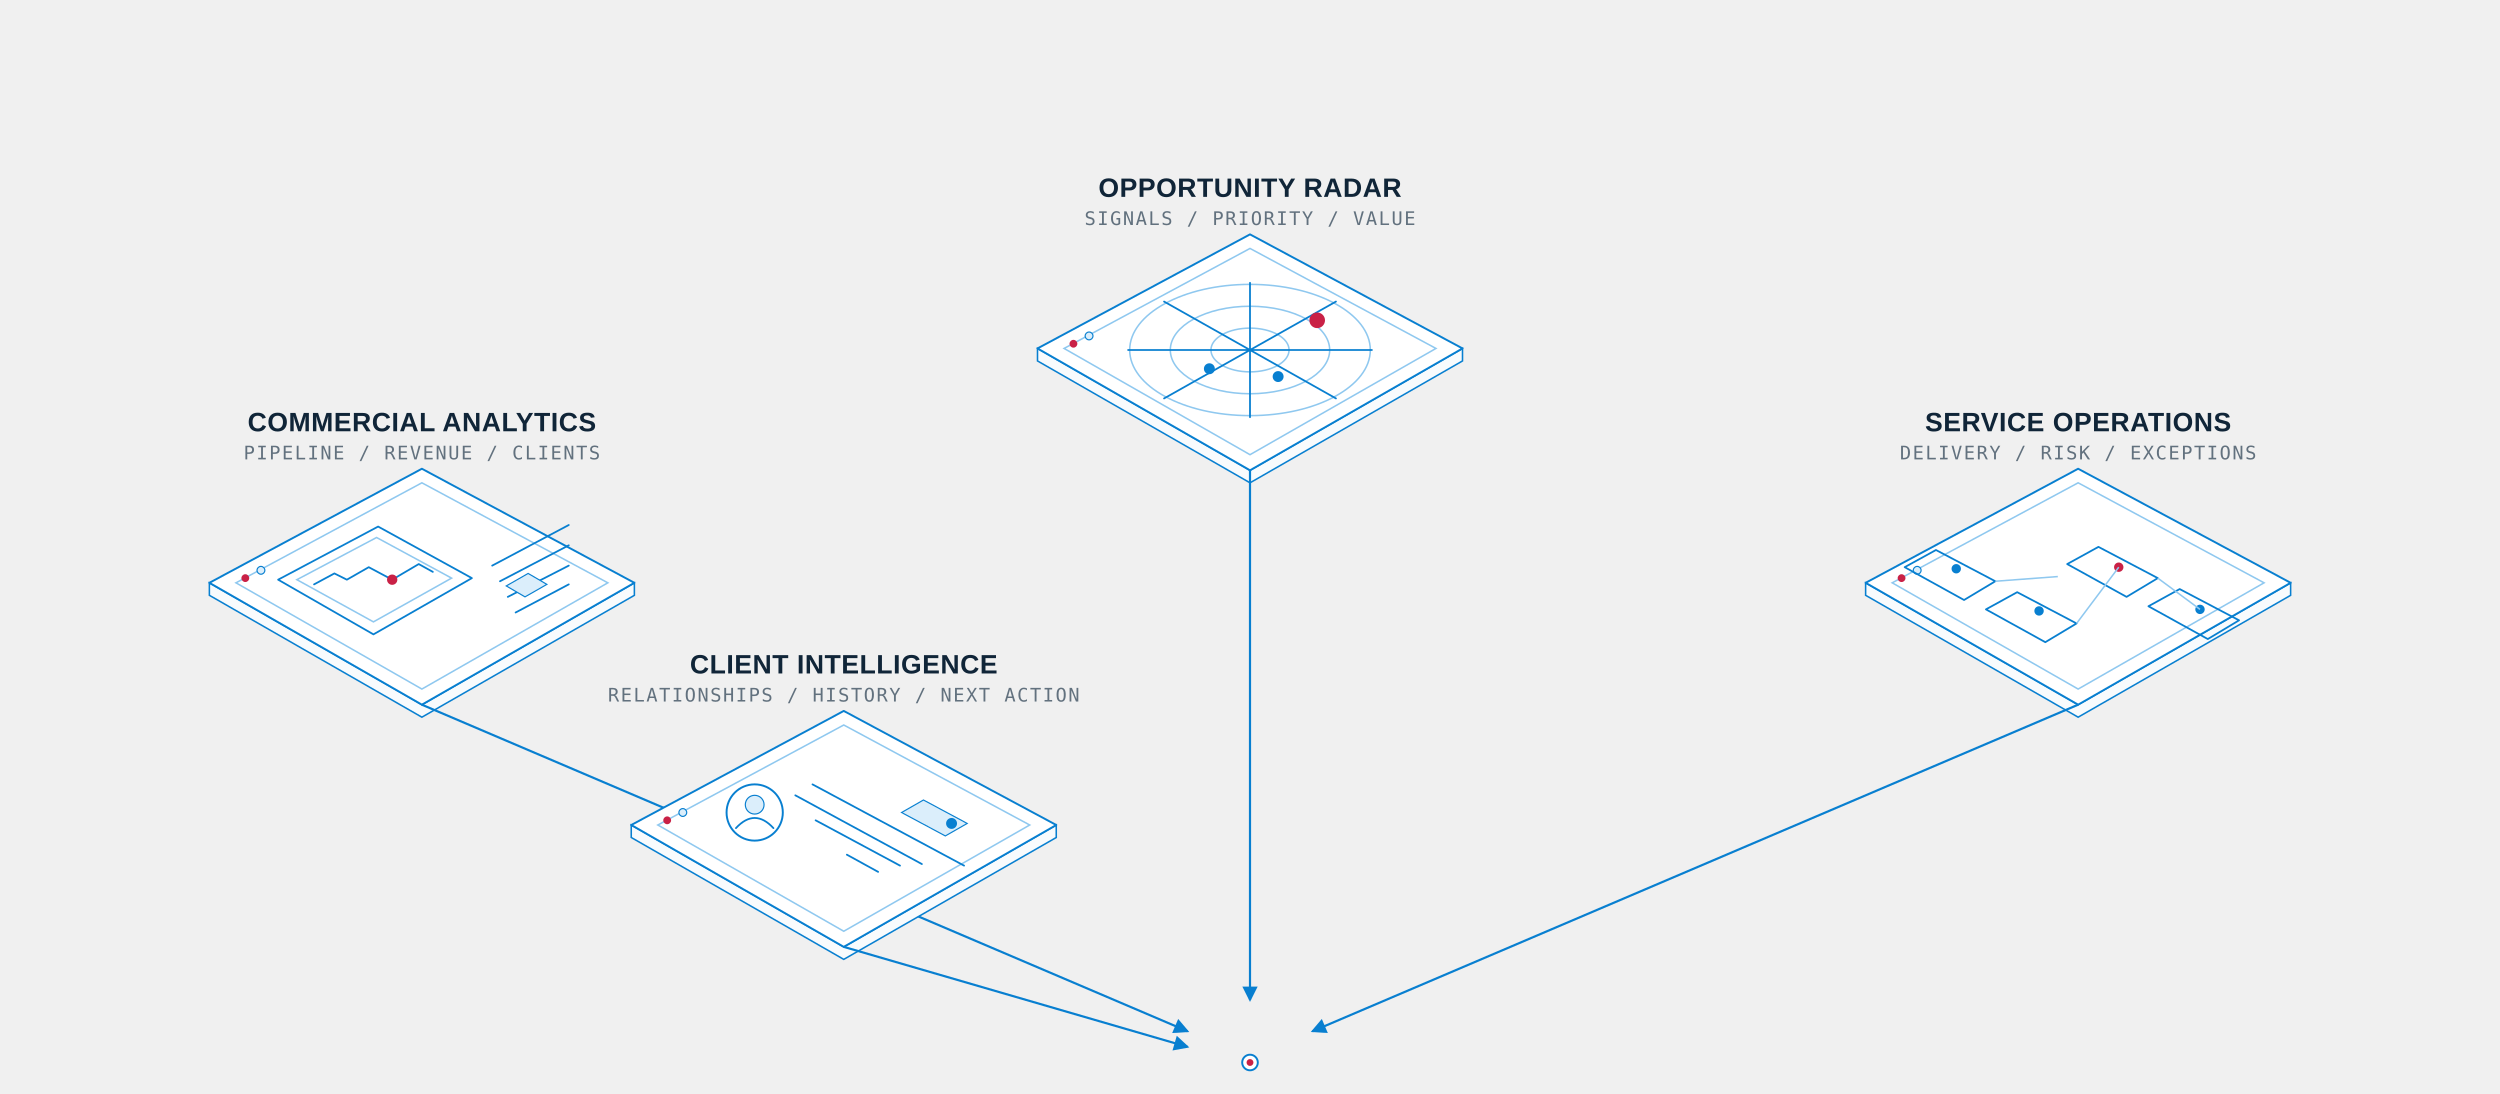
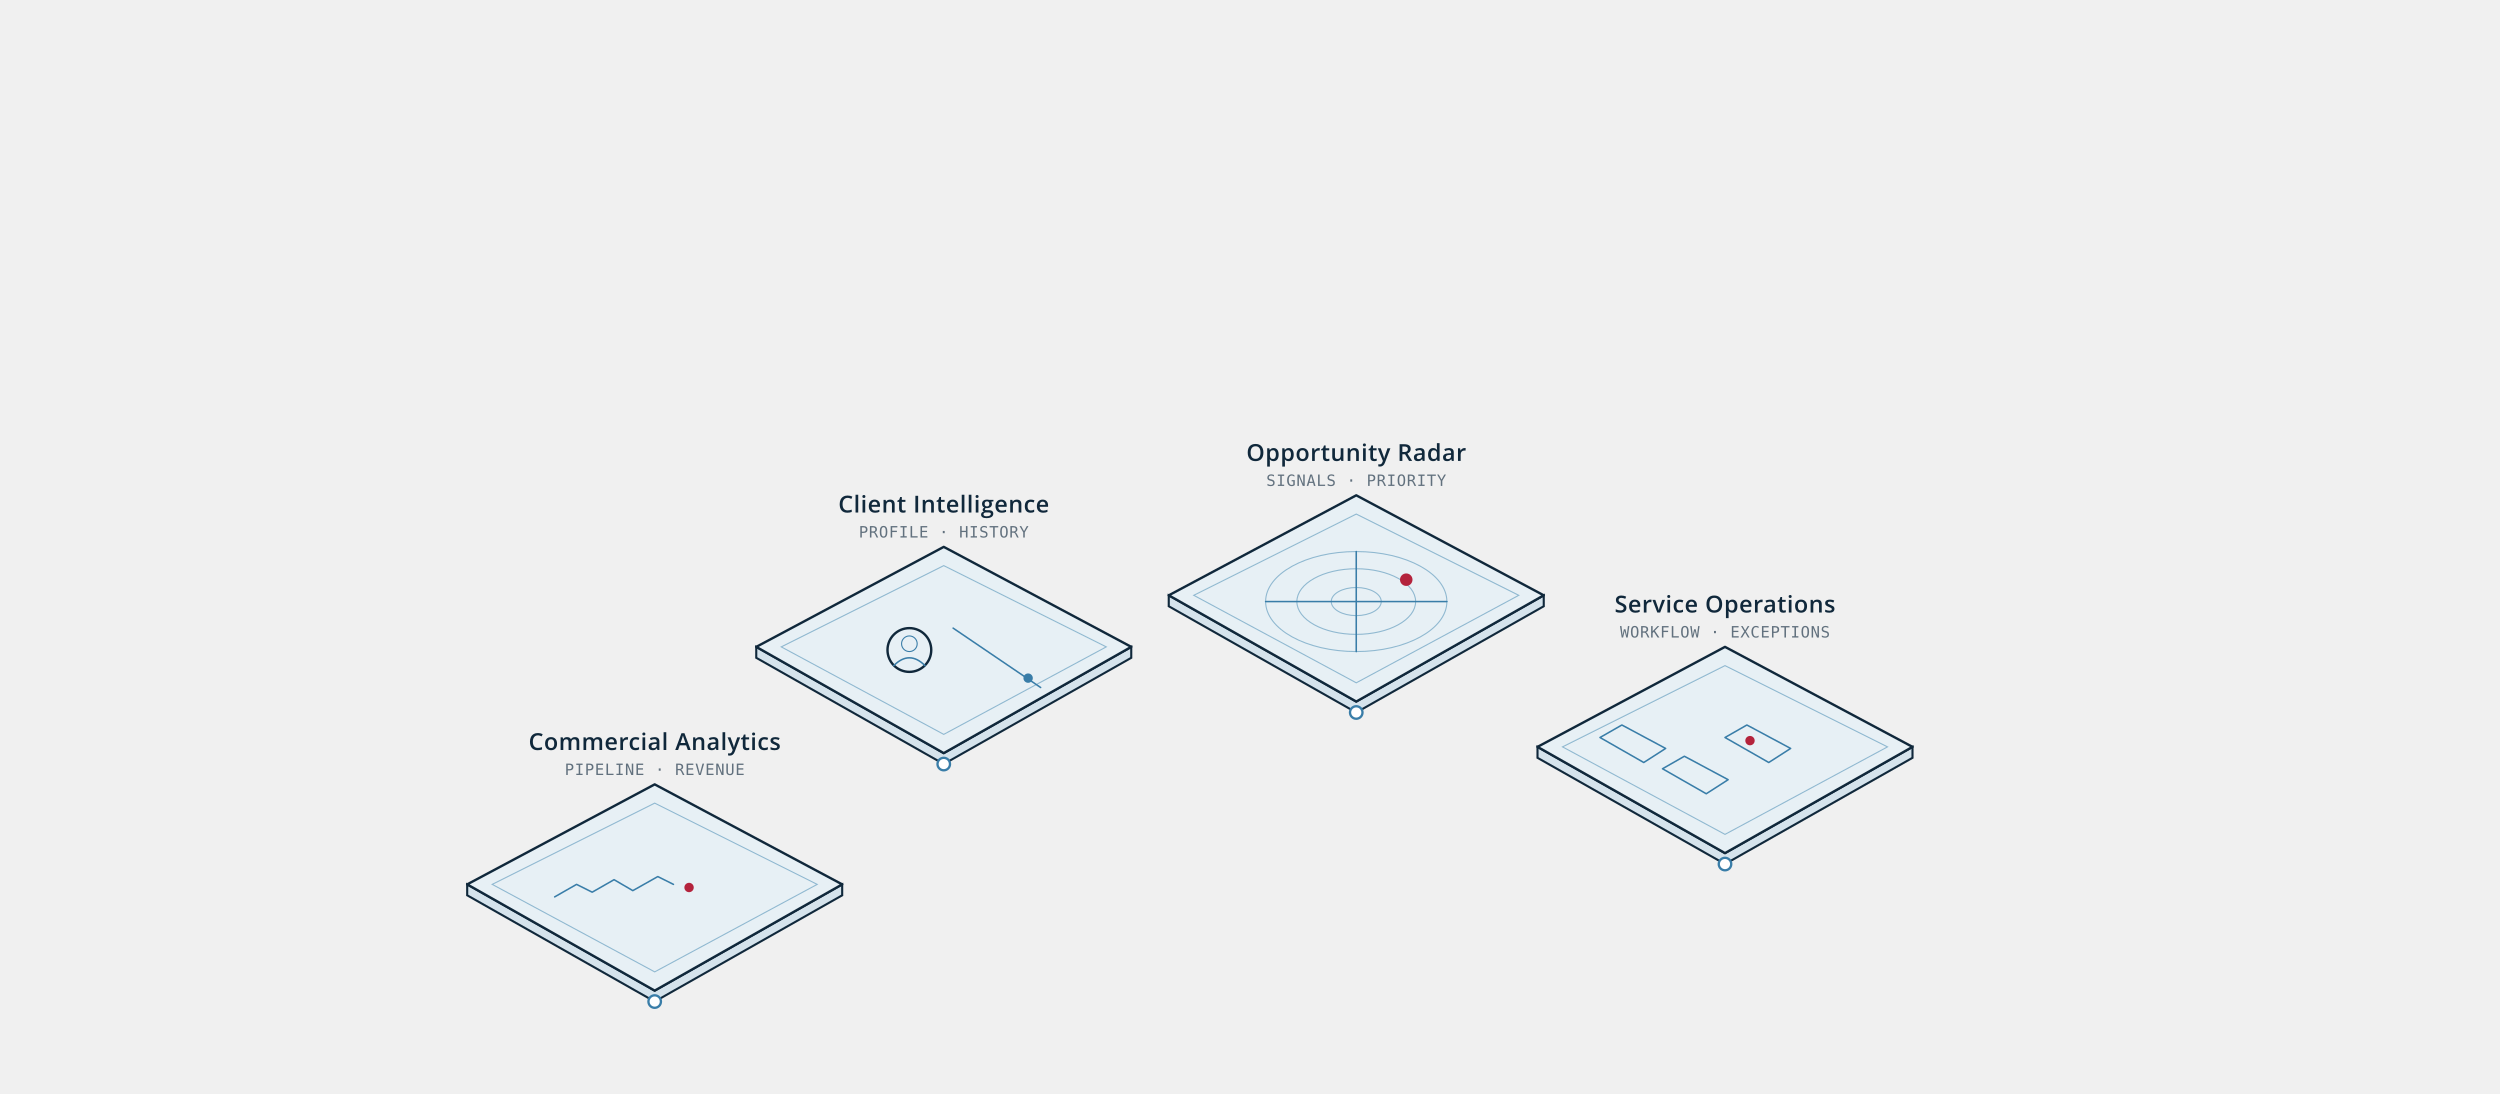
<svg xmlns="http://www.w3.org/2000/svg" viewBox="0 0 1600 700" role="img" aria-labelledby="title desc">
  <defs>
    <style>
-       .edge{fill:#fff;stroke:#087fd0;stroke-width:1.25;stroke-linejoin:round}.side{fill:#f8fbfd;stroke:#087fd0;stroke-width:1}.line{fill:none;stroke:#087fd0;stroke-width:1.15;stroke-linecap:round;stroke-linejoin:round}.soft{fill:none;stroke:#8fc8ef;stroke-width:1}.faint{fill:#dbeefb;stroke:#087fd0;stroke-width:.75}.ink{fill:#102538}.blue{fill:#087fd0}.red{fill:#c92146}.label{font:600 17px Arial,Helvetica,sans-serif;letter-spacing:.02em;fill:#102538}.micro{font:12px 'SFMono-Regular',Consolas,monospace;letter-spacing:.08em;fill:#62717e}.microblue{font:12px 'SFMono-Regular',Consolas,monospace;letter-spacing:.08em;fill:#087fd0}.pointer{fill:none;stroke:#087fd0;stroke-width:1.4;marker-end:url(#arrow)}
+       .edge{fill:#E7F0F5;stroke:#10283B;stroke-width:1.55;stroke-linejoin:round}
+       .side{fill:#d5e3ec;stroke:#10283B;stroke-width:1.35}
+       .line{fill:none;stroke:#397DA8;stroke-width:1;stroke-linecap:round;stroke-linejoin:round}
+       .soft{fill:none;stroke:#8FB8D0;stroke-width:.7}
+       .faint{fill:#E7F0F5;stroke:#397DA8;stroke-width:.7}
+       .blue{fill:#397DA8}
+       .red{fill:#B4233C}
+       .label{font:600 15px 'Open Sans',system-ui,sans-serif;letter-spacing:.02em;fill:#10283B}
+       .micro{font:10px 'IBM Plex Mono',ui-monospace,monospace;letter-spacing:.04em;fill:#62717e}
+       .port{fill:#fff;stroke:#397DA8;stroke-width:1.5}
    </style>
-     <marker id="arrow" viewBox="0 0 8 8" refX="7" refY="4" markerWidth="7" markerHeight="7" orient="auto">
-       <path d="M0 0 8 4 0 8Z" fill="#087fd0" />
-     </marker>
    <symbol id="tile" overflow="visible">
-       <path class="side" d="M-136 73 0 151 136 73v8L0 159-136 81Z" />
-       <path class="edge" d="M0 0 136 73 0 151-136 73Z" />
-       <path class="soft" d="M-119 73 0 9 119 73 0 141Z" />
-       <circle cx="-113" cy="70" r="2.5" class="red" />
-       <circle cx="-103" cy="65" r="2.5" class="faint" />
+       <path class="side" d="M-120 64 0 132 120 64v7L0 139-120 71Z" />
+       <path class="edge" d="M0 0 120 64 0 132-120 64Z" />
+       <path class="soft" d="M-104 64 0 12 104 64 0 120Z" />
    </symbol>
  </defs>
-   <g id="commercial-analytics" transform="translate(270 300)">
+   <g id="commercial-analytics" transform="translate(419 502)">
+     <text class="label" x="0" y="-22" text-anchor="middle">Commercial Analytics</text>
+     <text class="micro" x="0" y="-6" text-anchor="middle">PIPELINE · REVENUE</text>
    <use href="#tile" />
-     <text class="label" x="0" y="-24" text-anchor="middle">COMMERCIAL ANALYTICS</text>
-     <text class="micro" x="0" y="-6" text-anchor="middle">PIPELINE / REVENUE / CLIENTS</text>
-     <path class="line" d="M-92 71-28 37 32 70-31 106Z" />
-     <path class="soft" d="M-80 71-29 44 19 70-31 98Z" />
-     <path class="line" d="m-69 74 13-7 8 4 14-8 15 8 17-10 9 5" />
-     <circle cx="-19" cy="71" r="3.3" class="red" />
-     <path class="line" d="M45 62 94 36M50 72l44-23M55 82l39-20M60 92l34-18" />
-     <path class="faint" d="m54 75 14-8 12 7-14 8Z" />
+     <path class="line" d="m-64 72 14-8 10 5 14-8 12 7 16-9 10 5" />
+     <circle cx="22" cy="66" r="3" class="red" />
+     <circle class="port" cx="0" cy="139" r="4" />
  </g>
-   <path class="pointer" d="M270 451L760 660" />
-   <g id="opportunity-radar" transform="translate(800 150)">
+   <g id="client-intelligence" transform="translate(604 350)">
+     <text class="label" x="0" y="-22" text-anchor="middle">Client Intelligence</text>
+     <text class="micro" x="0" y="-6" text-anchor="middle">PROFILE · HISTORY</text>
    <use href="#tile" />
-     <text class="label" x="0" y="-24" text-anchor="middle">OPPORTUNITY RADAR</text>
-     <text class="micro" x="0" y="-6" text-anchor="middle">SIGNALS / PRIORITY / VALUE</text>
-     <ellipse cx="0" cy="74" rx="77" ry="42" class="soft" />
-     <ellipse cx="0" cy="74" rx="51" ry="28" class="soft" />
-     <ellipse cx="0" cy="74" rx="25" ry="14" class="soft" />
-     <path class="line" d="M-78 74h156M0 31v86M-55 43l110 62M-55 105 55 43" />
-     <circle cx="43" cy="55" r="5" class="red" />
-     <circle cx="-26" cy="86" r="3.5" class="blue" />
-     <circle cx="18" cy="91" r="3.5" class="blue" />
+     <circle cx="-22" cy="66" r="14" class="edge" />
+     <circle cx="-22" cy="62" r="5" class="faint" />
+     <path class="line" d="M-32 76q10-10 20 0" />
+     <path class="line" d="M6 52 62 90" />
+     <circle cx="54" cy="84" r="3" class="blue" />
+     <circle class="port" cx="0" cy="139" r="4" />
  </g>
-   <path class="pointer" d="M800 301L800 640" />
-   <g id="service-operations" transform="translate(1330 300)">
+   <g id="opportunity-radar" transform="translate(868 317)">
+     <text class="label" x="0" y="-22" text-anchor="middle">Opportunity Radar</text>
+     <text class="micro" x="0" y="-6" text-anchor="middle">SIGNALS · PRIORITY</text>
    <use href="#tile" />
-     <text class="label" x="0" y="-24" text-anchor="middle">SERVICE OPERATIONS</text>
-     <text class="micro" x="0" y="-6" text-anchor="middle">DELIVERY / RISK / EXCEPTIONS</text>
-     <path class="line" d="m-91 52 38 20-20 12-38-21ZM-39 79l38 20-20 12-38-21ZM13 50l38 20-20 12-38-21ZM65 77l38 20-20 12-38-21Z" />
-     <circle cx="-78" cy="64" r="3" class="blue" />
-     <circle cx="-25" cy="91" r="3" class="blue" />
-     <circle cx="26" cy="63" r="3" class="red" />
-     <circle cx="78" cy="90" r="3" class="blue" />
-     <path class="soft" d="m-53 72 40-3M-1 99l27-36M51 70l27 20" />
+     <ellipse cx="0" cy="68" rx="58" ry="32" class="soft" />
+     <ellipse cx="0" cy="68" rx="38" ry="21" class="soft" />
+     <ellipse cx="0" cy="68" rx="16" ry="9" class="soft" />
+     <path class="line" d="M-58 68h116M0 36v64" />
+     <circle cx="32" cy="54" r="4" class="red" />
+     <circle class="port" cx="0" cy="139" r="4" />
  </g>
-   <path class="pointer" d="M1330 451L840 660" />
-   <g id="client-intelligence" transform="translate(540 455)">
+   <g id="service-operations" transform="translate(1104 414)">
+     <text class="label" x="0" y="-22" text-anchor="middle">Service Operations</text>
+     <text class="micro" x="0" y="-6" text-anchor="middle">WORKFLOW · EXCEPTIONS</text>
    <use href="#tile" />
-     <text class="label" x="0" y="-24" text-anchor="middle">CLIENT INTELLIGENCE</text>
-     <text class="micro" x="0" y="-6" text-anchor="middle">RELATIONSHIPS / HISTORY / NEXT ACTION</text>
-     <circle cx="-57" cy="65" r="18" class="edge" />
-     <circle cx="-57" cy="60" r="6" class="faint" />
-     <path class="line" d="M-69 75q12-13 24 0" />
-     <path class="line" d="M-20 47 77 99M-31 54l81 44M-18 70l54 29M2 92l20 11" />
-     <path class="faint" d="m51 57 28 15-14 8-28-15Z" />
-     <circle cx="69" cy="72" r="3.5" class="blue" />
-   </g>
-   <path class="pointer" d="M540 606L760 670" />
-   <g id="hub-dock">
-     <circle cx="800" cy="680" r="5" class="edge" />
-     <circle cx="800" cy="680" r="2.2" class="red" />
+     <path class="line" d="m-66 50 28 15-14 9-28-16Z" />
+     <path class="line" d="m-26 70 28 15-14 9-28-16Z" />
+     <path class="line" d="m14 50 28 15-14 9-28-16Z" />
+     <circle cx="16" cy="60" r="3" class="red" />
+     <circle class="port" cx="0" cy="139" r="4" />
  </g>
</svg>
